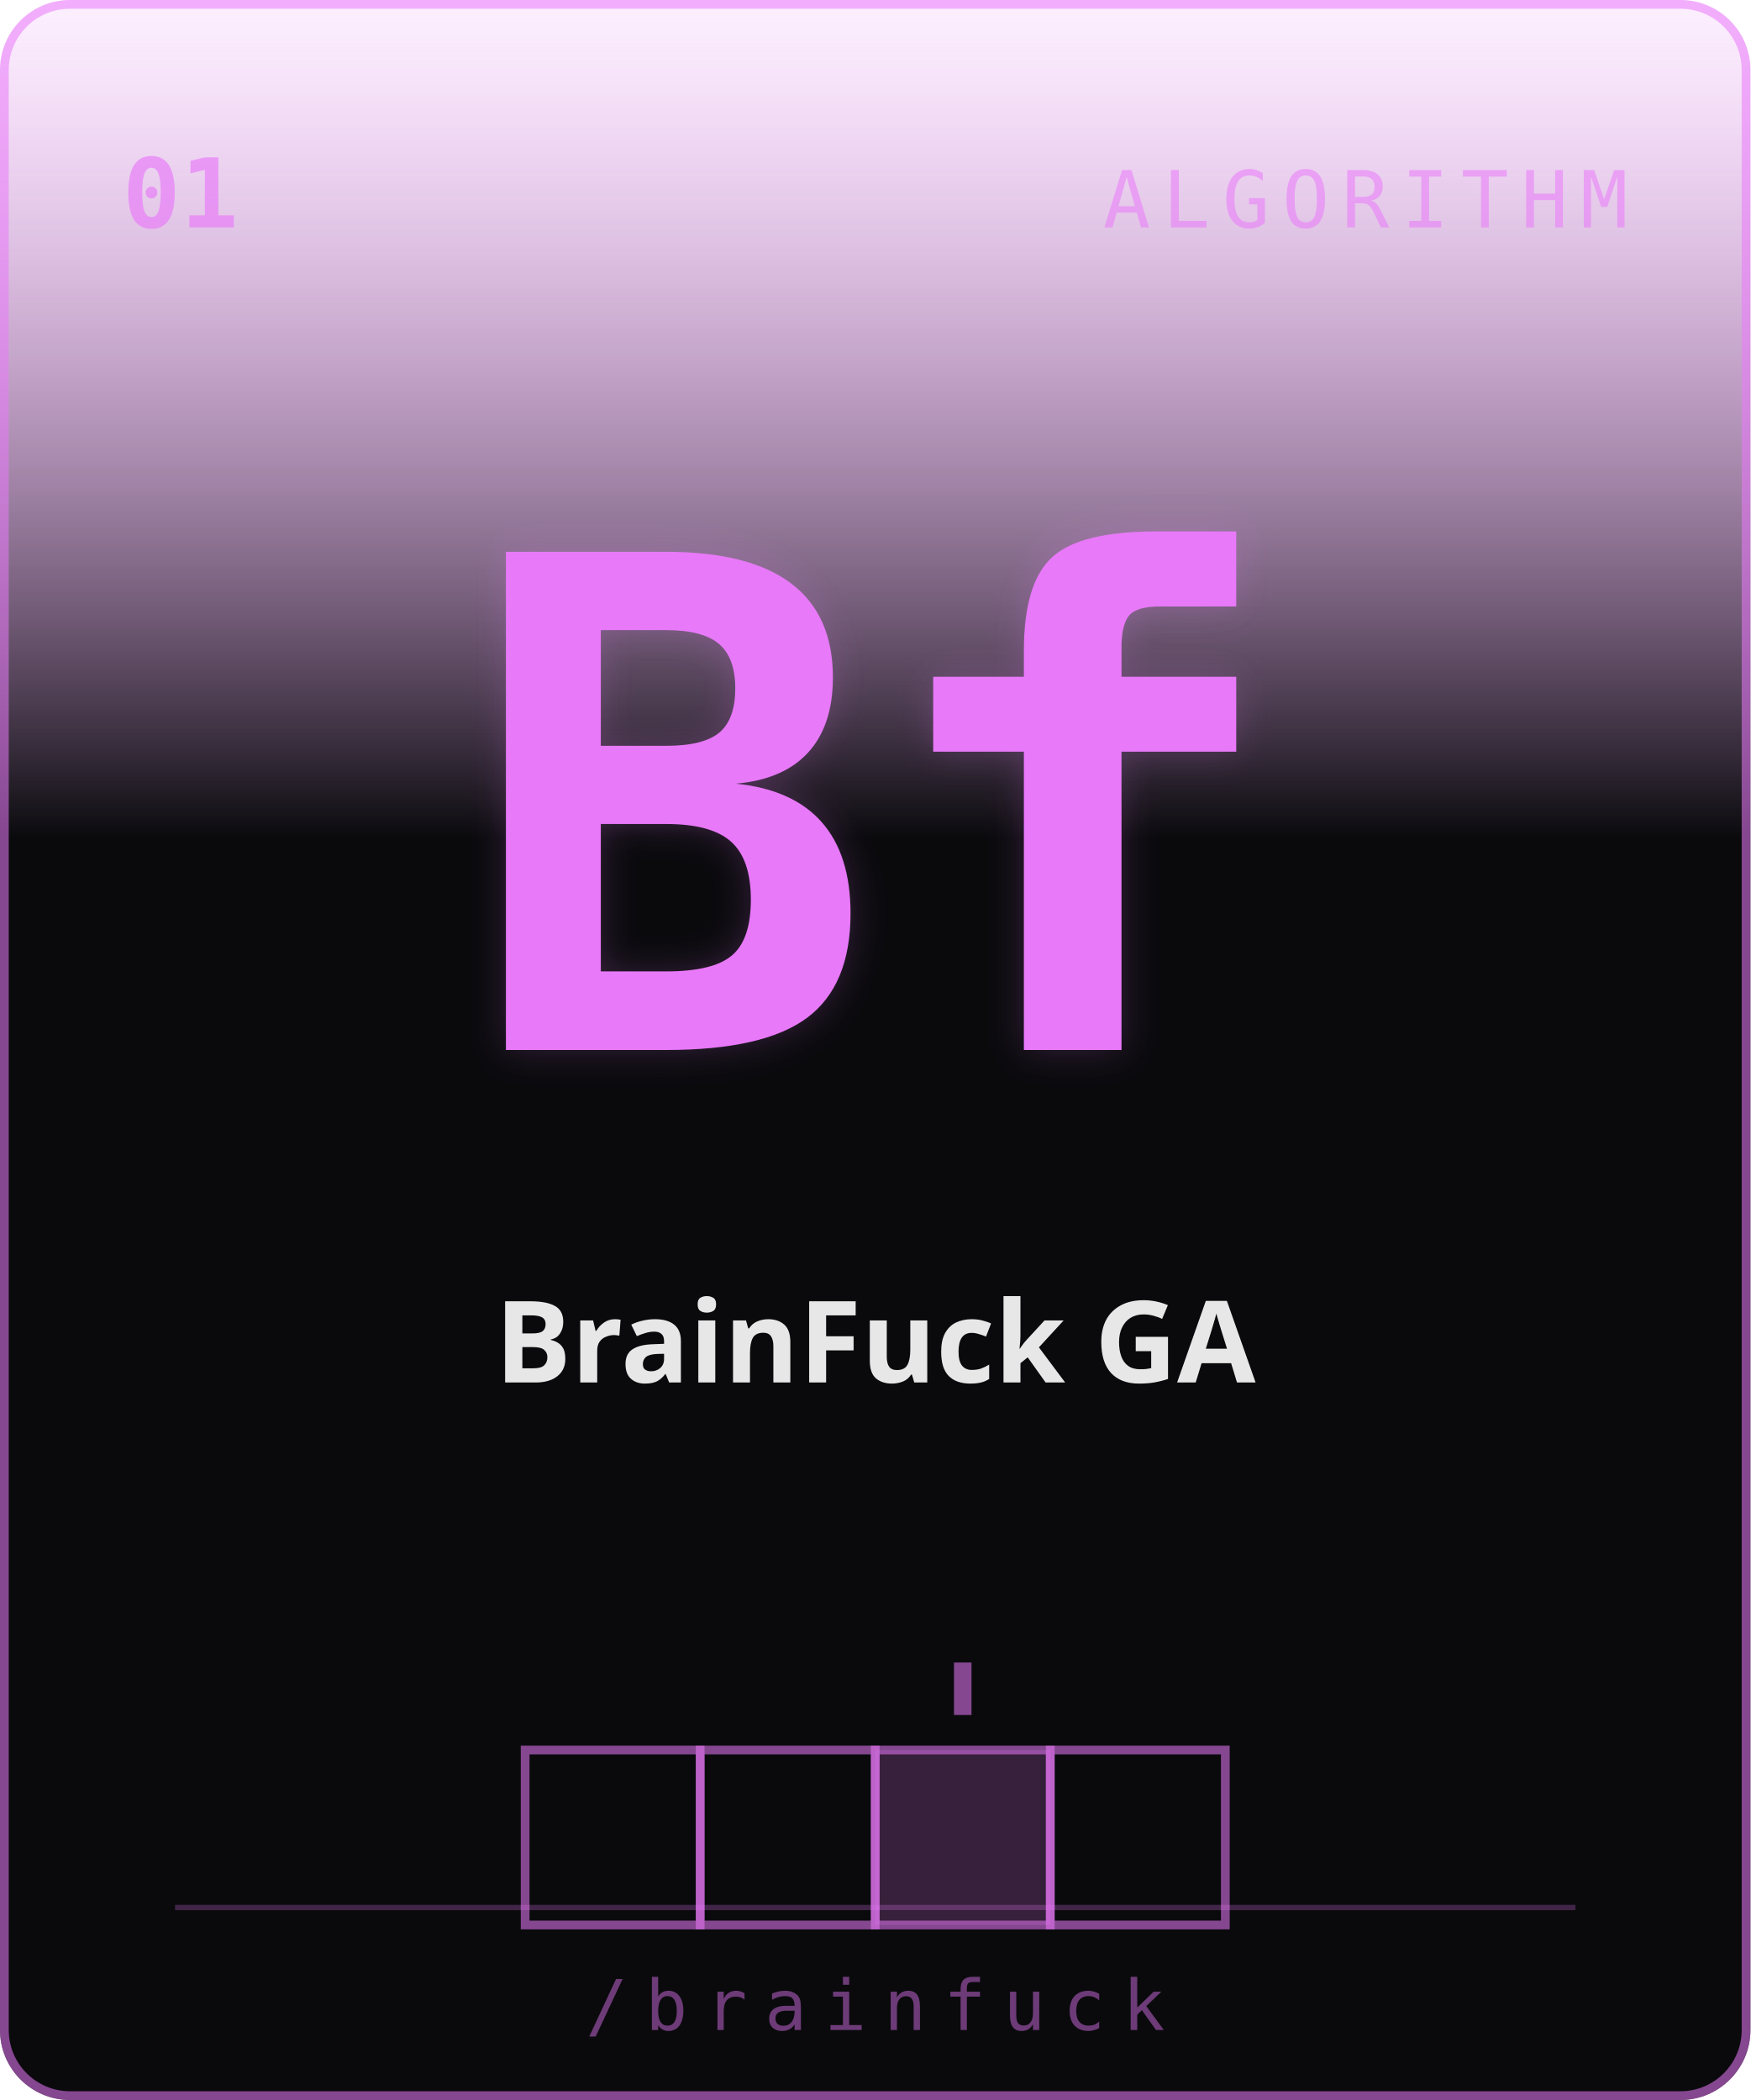
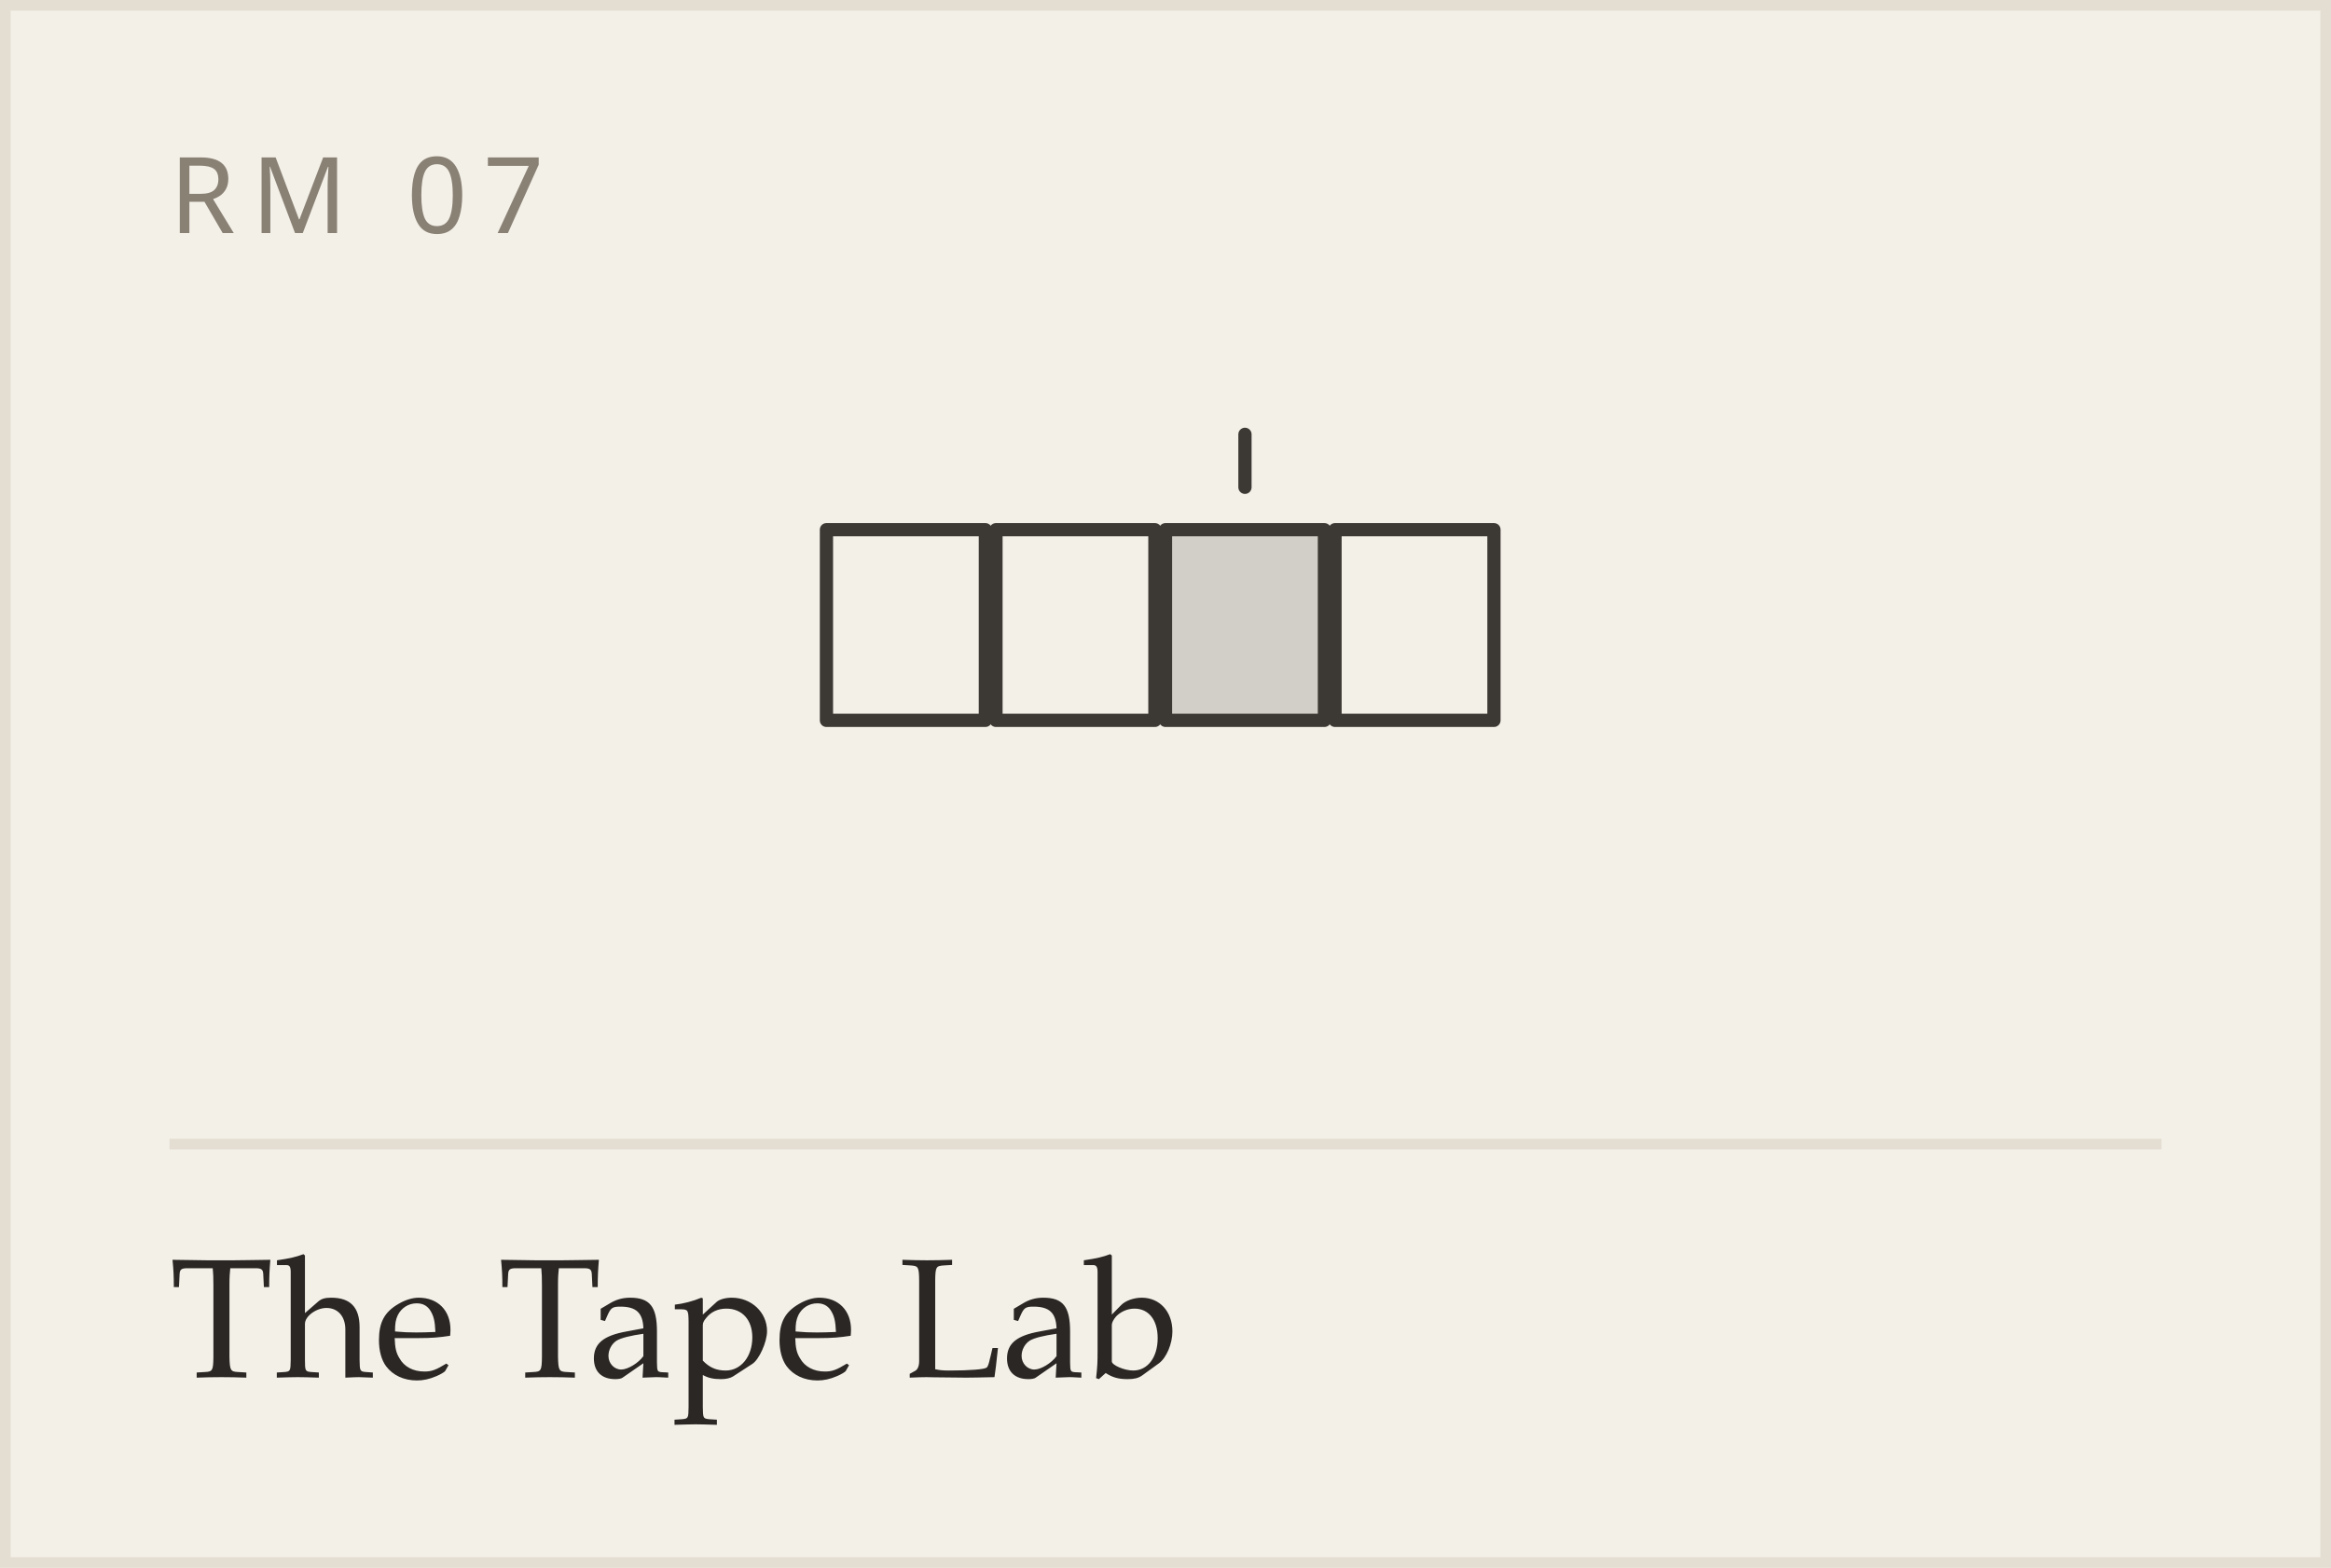
- <svg xmlns="http://www.w3.org/2000/svg" viewBox="0 0 200 240" width="200" height="240" role="img" aria-label="BrainFuck GA">
-   <defs>
-     <linearGradient id="bg" x1="0" y1="0" x2="0" y2="1">
-       <stop offset="0" stop-color="#e879f9" stop-opacity="0.10" />
-       <stop offset="0.4" stop-color="#0a0a0d" stop-opacity="1" />
-       <stop offset="1" stop-color="#0a0a0d" stop-opacity="1" />
-     </linearGradient>
-     <filter id="glow" x="-30%" y="-30%" width="160%" height="160%">
-       <feGaussianBlur stdDeviation="2" />
-     </filter>
-   </defs>
-   <rect width="200" height="240" rx="8" ry="8" fill="url(#bg)" />
-   <rect x="0.5" y="0.5" width="199" height="239" rx="7.5" ry="7.5" fill="none" stroke="#e879f9" stroke-opacity="0.55" stroke-width="1">
-     <animate attributeName="stroke-opacity" values="0.55;0.95;0.55" dur="3.2s" repeatCount="indefinite" />
-   </rect>
-   <text x="14" y="26" font-family="ui-monospace, SFMono-Regular, Menlo, monospace" font-size="11" font-weight="700" fill="#e879f9" fill-opacity="0.65">01</text>
-   <text x="186" y="26" text-anchor="end" font-family="ui-monospace, SFMono-Regular, Menlo, monospace" font-size="9" letter-spacing="1.4" fill="#e879f9" fill-opacity="0.55">ALGORITHM</text>
-   <text x="100" y="120" text-anchor="middle" font-family="ui-monospace, SFMono-Regular, Menlo, monospace" font-size="78" font-weight="800" fill="#e879f9" fill-opacity="0.20" filter="url(#glow)">Bf</text>
-   <text x="100" y="120" text-anchor="middle" font-family="ui-monospace, SFMono-Regular, Menlo, monospace" font-size="78" font-weight="800" fill="#e879f9">Bf</text>
-   <text x="100" y="158" text-anchor="middle" font-family="ui-sans-serif, system-ui, sans-serif" font-size="13" font-weight="600" fill="#fafafa" fill-opacity="0.92">BrainFuck GA</text>
-   <g transform="translate(60,200)" stroke="#e879f9" stroke-opacity="0.55" fill="none" stroke-width="1">
-     <rect x="0" y="0" width="20" height="20" />
-     <rect x="20" y="0" width="20" height="20" />
-     <rect x="40" y="0" width="20" height="20" fill="#e879f9" fill-opacity="0.20" />
-     <rect x="60" y="0" width="20" height="20" />
-     <path d="M 50 -4 v -6" stroke-width="2" />
+ <svg xmlns="http://www.w3.org/2000/svg" viewBox="0 0 220 148" width="220" height="148" role="img" aria-label="The Tape Lab">
+   <rect width="220" height="148" fill="#f3f0e8" />
+   <rect x="0.5" y="0.5" width="219" height="147" fill="none" stroke="#e4ddd2" />
+   <text x="16" y="22" font-family="ui-sans-serif, system-ui, sans-serif" font-size="10" letter-spacing="1.5" fill="#8a8175">RM 07</text>
+   <g transform="translate(78,40)" fill="none" stroke="#3c3833" stroke-width="1.25" stroke-linejoin="round" stroke-linecap="round">
+     <rect x="0" y="10" width="15" height="18" />
+     <rect x="16" y="10" width="15" height="18" />
+     <rect x="32" y="10" width="15" height="18" fill="#3c3833" fill-opacity="0.18" />
+     <rect x="48" y="10" width="15" height="18" />
+     <path d="M39.5 6 V1" />
  </g>
-   <line x1="20" y1="218" x2="180" y2="218" stroke="#e879f9" stroke-opacity="0.25" stroke-width="0.6" />
-   <text x="100" y="232" text-anchor="middle" font-family="ui-monospace, SFMono-Regular, Menlo, monospace" font-size="8" letter-spacing="2" fill="#e879f9" fill-opacity="0.45">/brainfuck</text>
+   <line x1="16" y1="108" x2="204" y2="108" stroke="#e4ddd2" />
+   <text x="16" y="130" font-family="Georgia, 'Iowan Old Style', Palatino, serif" font-size="16" fill="#2a2724">The Tape Lab</text>
</svg>
